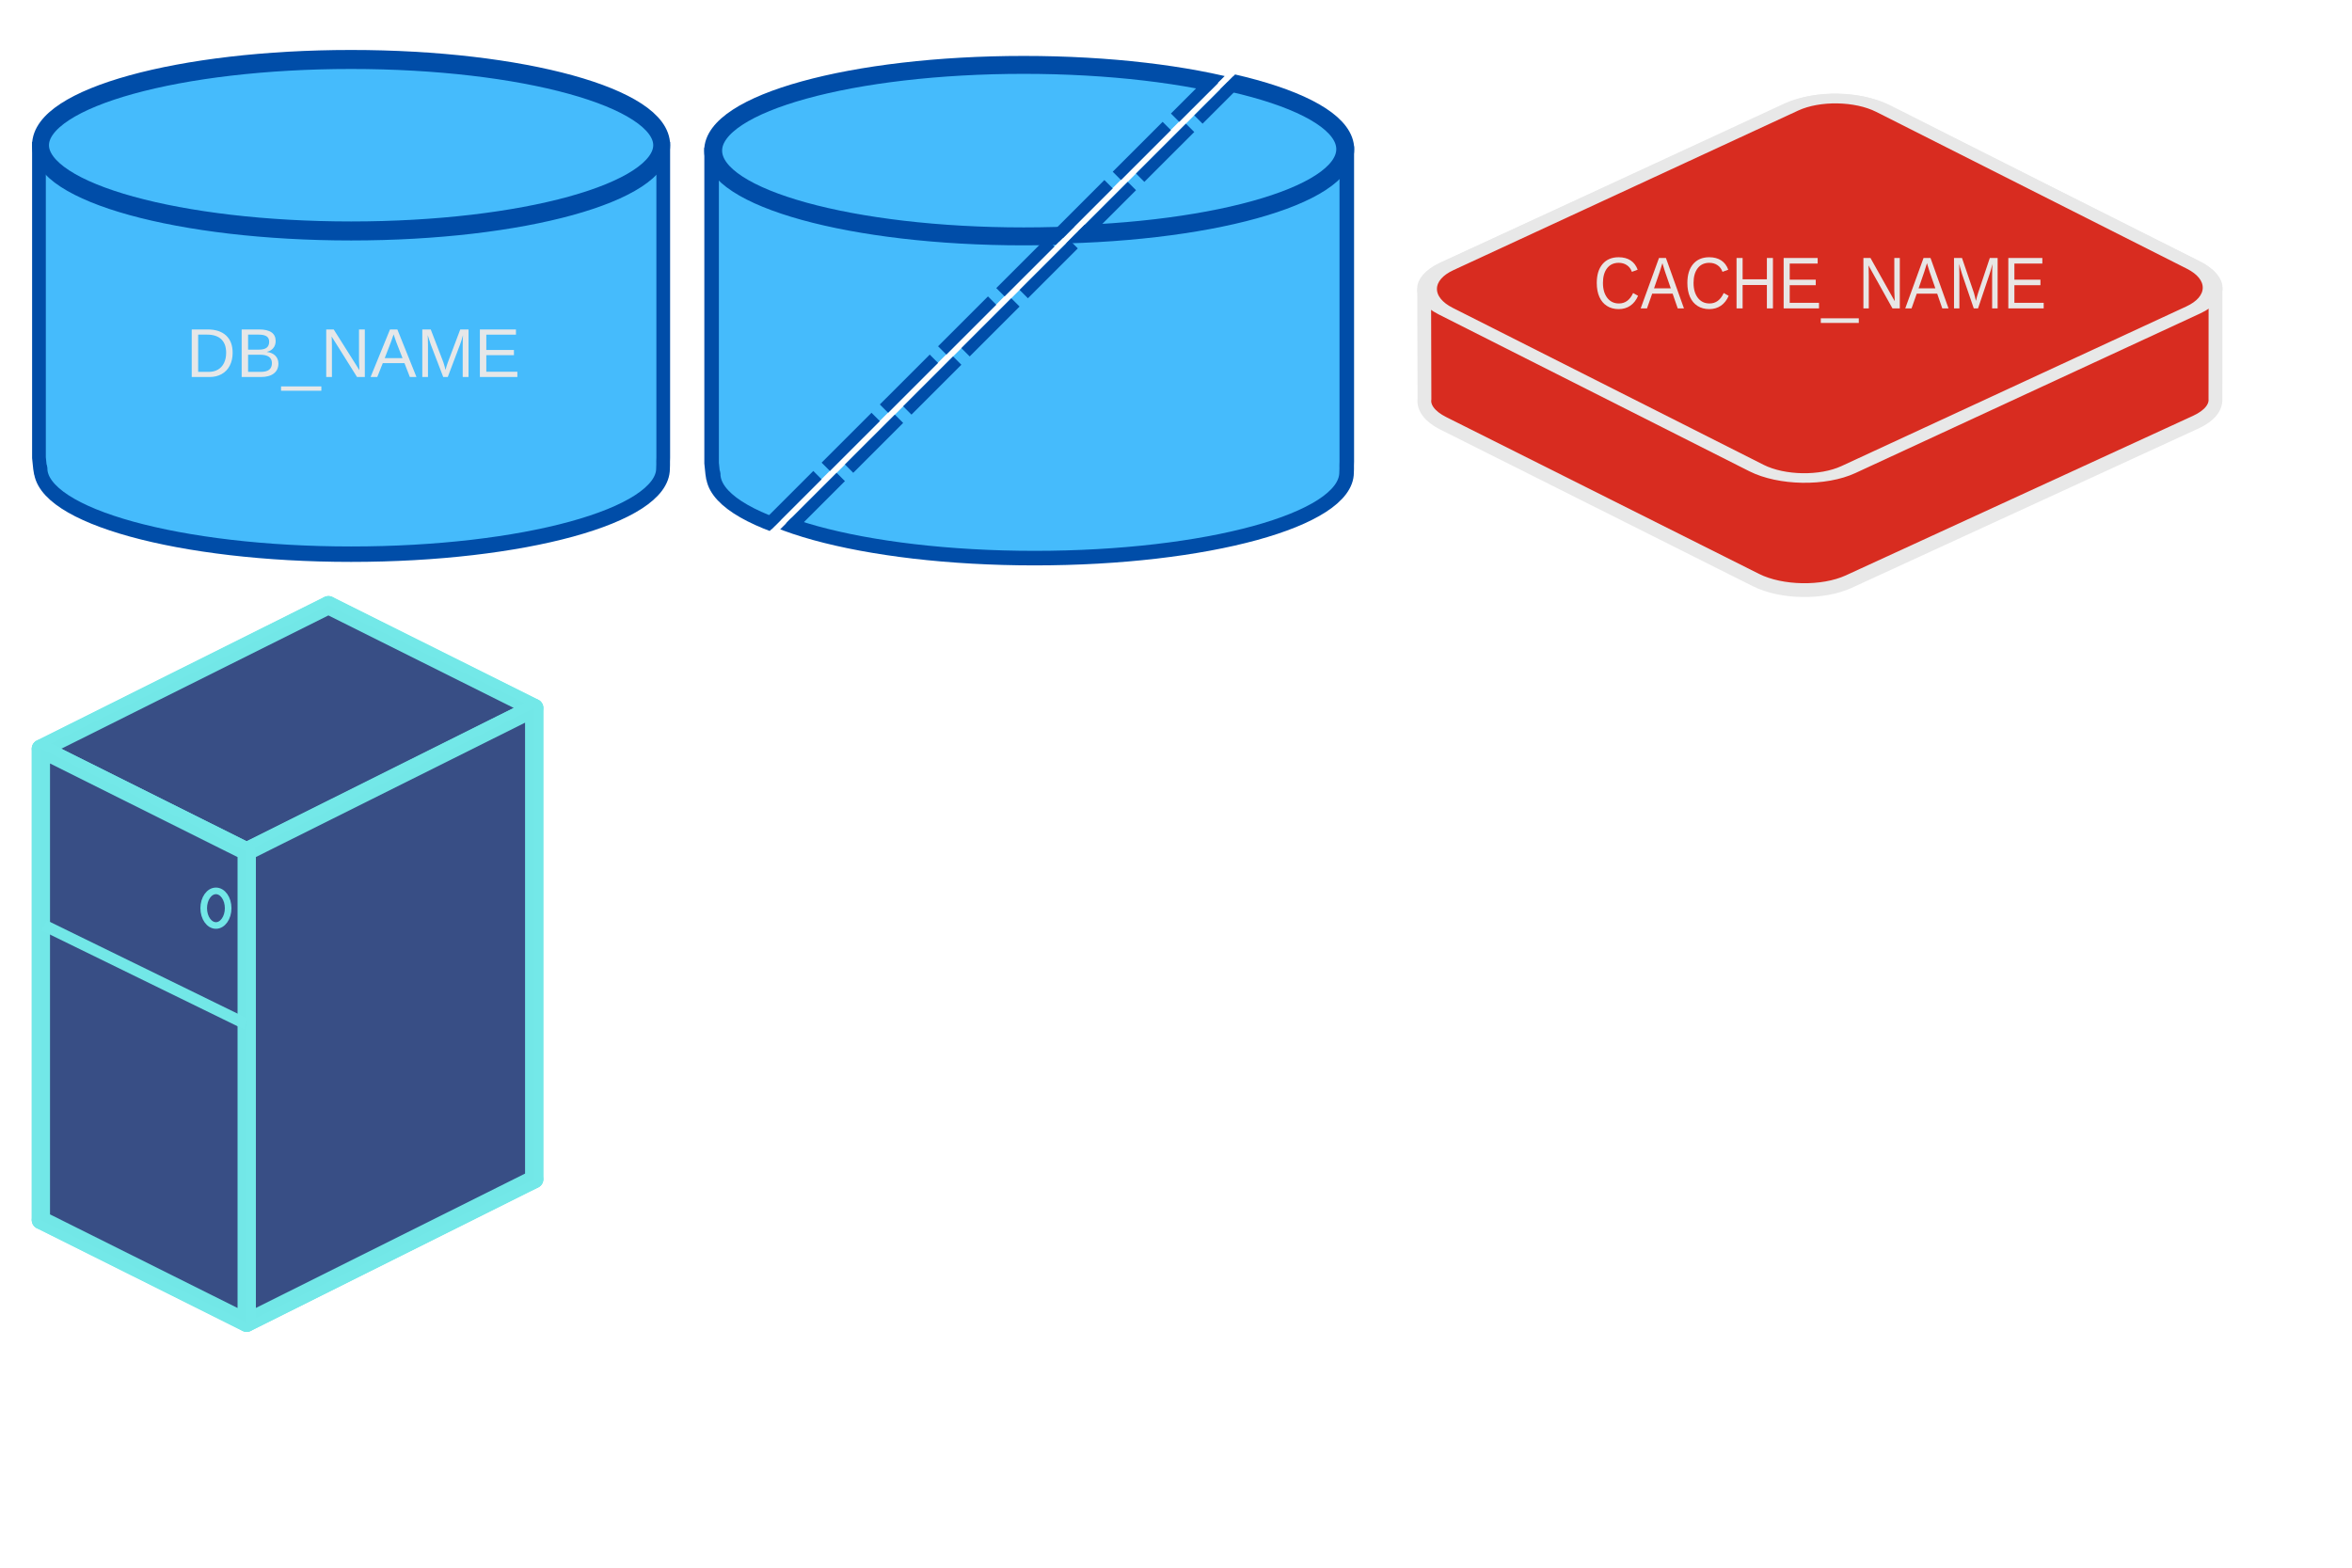
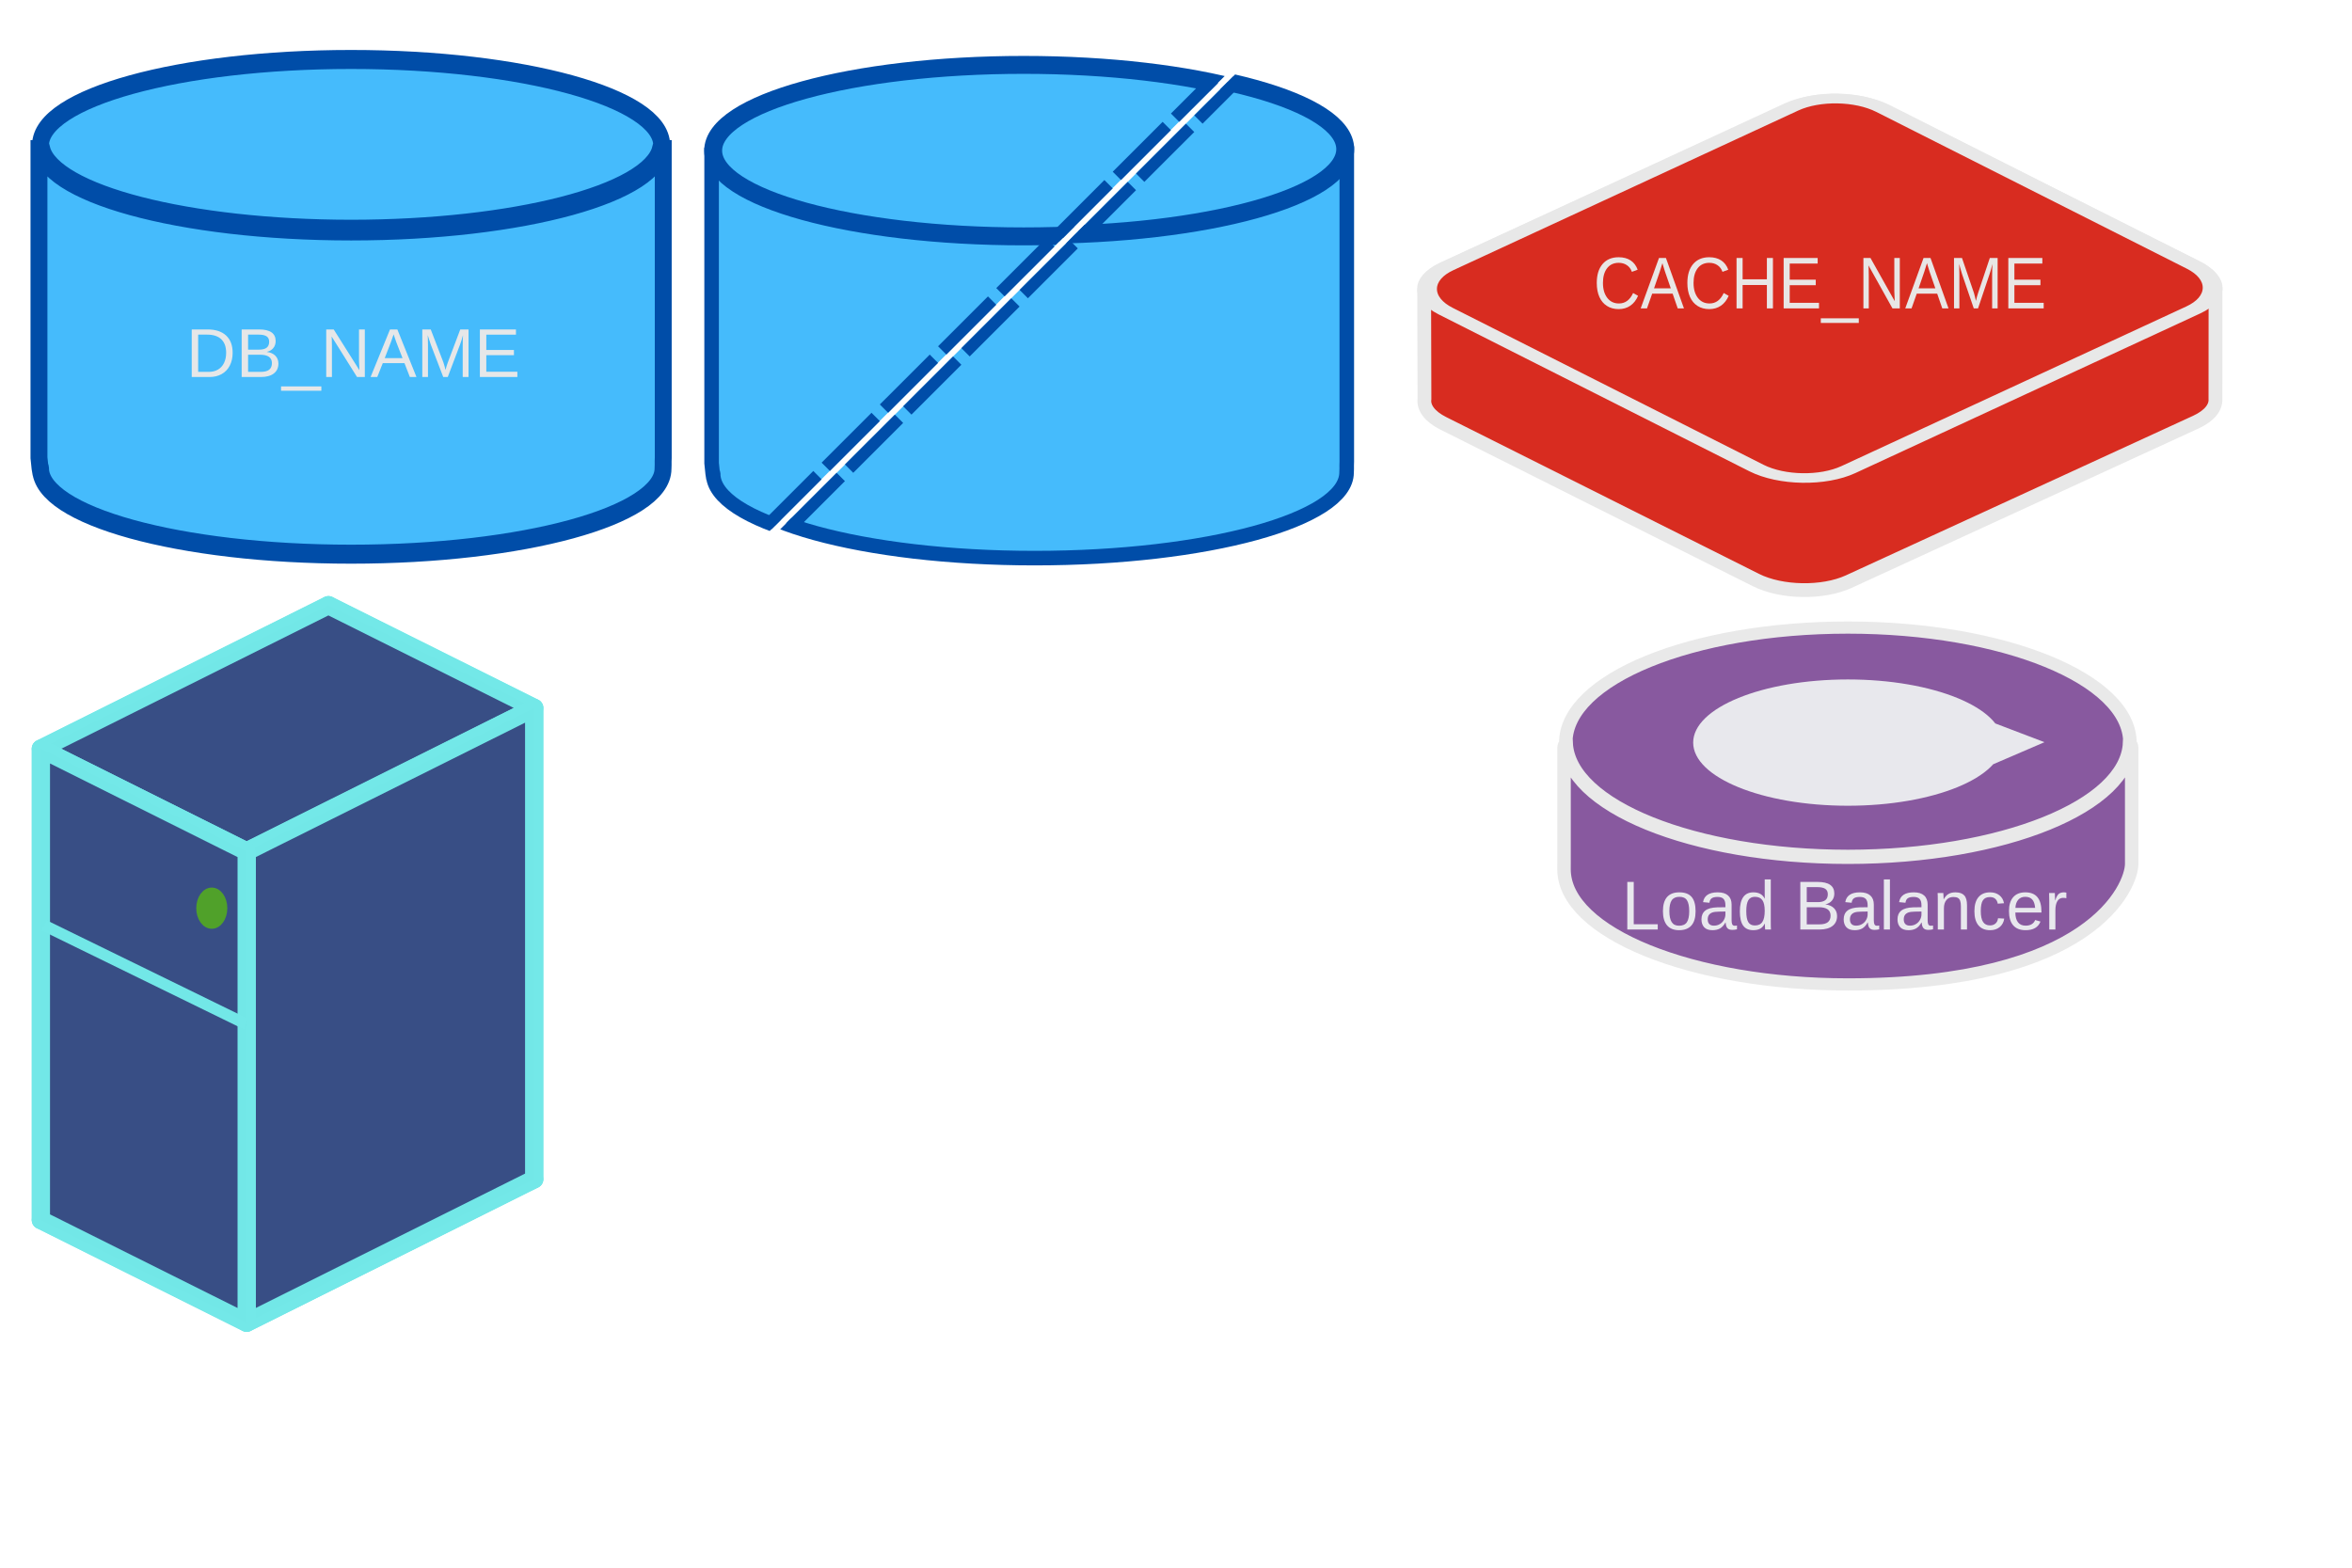
<svg xmlns="http://www.w3.org/2000/svg" width="600mm" height="400mm" viewBox="0 0 600 400" version="1.1" id="svg1" xml:space="preserve">
  <defs id="defs1">
    <clipPath clipPathUnits="userSpaceOnUse" id="clipPath5">
      <rect style="fill:#e8e8e8;fill-opacity:0.602;stroke:none;stroke-width:1.443;stroke-dasharray:none;stroke-opacity:1" id="rect5" width="190.359" height="249.565" x="271.742" y="-244.581" transform="rotate(44.998)" />
    </clipPath>
    <clipPath clipPathUnits="userSpaceOnUse" id="clipPath6">
      <rect style="fill:#3be8e8;fill-opacity:0.618;stroke:none;stroke-width:1.443;stroke-dasharray:none;stroke-opacity:1" id="rect6" width="190.359" height="249.565" x="-280.263" y="-20.692" transform="rotate(-135.002)" />
    </clipPath>
    <clipPath clipPathUnits="userSpaceOnUse" id="clipPath7">
      <rect style="fill:#3be8e8;fill-opacity:0.618;stroke:none;stroke-width:1.443;stroke-dasharray:none;stroke-opacity:1" id="rect7" width="190.359" height="249.565" x="-470.512" y="-21.906" transform="rotate(-135.002)" />
    </clipPath>
  </defs>
  <g id="layer1">
    <g id="g1" style="fill:#43bbfc;fill-opacity:0.985;stroke:#004da8;stroke-opacity:1" transform="matrix(0.7228774,0,0,0.8125708,13.66409,-21.43397)">
-       <path id="rect1" style="fill:#43bbfc;fill-opacity:0.985;stroke:#004da8;stroke-width:4.845;stroke-opacity:1" d="m -5.153,73.359 v 96.74 l 0.391,3.355 c 0.27,2.697 0.005,-1.176 0.159,0.017 -4.5e-5,14.87 49.071,26.924 109.604,26.924 60.533,5e-5 110.078,-12.013 110.078,-26.883 -0.001,-1.127 0.102,-1.275 0.04,-2.352 l 0.035,-1.061 V 73.359 H 214.132 A 109.604,26.924 0 0 1 105,98.365 109.604,26.924 0 0 1 -4.132,73.359 Z" />
-       <ellipse style="fill:#43bbfc;fill-opacity:0.985;stroke:#004da8;stroke-width:5.967;stroke-dasharray:none;stroke-opacity:1" id="path1" ry="26.924" rx="109.604" cy="71.976" cx="105" />
+       <path id="path1" style="stroke-width:5.967" d="M 214.604,71.976 A 109.604,26.924 0 0 1 105,98.9 109.604,26.924 0 0 1 -4.604,71.976 109.604,26.924 0 0 1 105,45.052 109.604,26.924 0 0 1 214.604,71.976 Z M -5.153,73.359 v 96.74 l 0.391,3.355 c 0.27,2.697 0.005,-1.176 0.159,0.017 -4.5e-5,14.87 49.071,26.924 109.604,26.924 60.533,5e-5 110.078,-12.013 110.078,-26.883 -0.001,-1.127 0.102,-1.275 0.04,-2.352 l 0.035,-1.061 V 73.359 H 214.132 A 109.604,26.924 0 0 1 105,98.365 109.604,26.924 0 0 1 -4.132,73.359 Z" />
      <text xml:space="preserve" style="font-style:normal;font-variant:normal;font-weight:normal;font-stretch:normal;font-size:17.639px;font-family:sans-serif;-inkscape-font-specification:'sans-serif, Normal';font-variant-ligatures:normal;font-variant-caps:normal;font-variant-numeric:normal;font-variant-east-asian:normal;fill:#e8e8e8;fill-opacity:0.985;stroke:none;stroke-width:1;stroke-dasharray:none;stroke-opacity:1" x="257.89" y="218.134" id="text1" transform="matrix(1.38336,0,0,1.230662,-310.0081,-123.6891)">
        <tspan id="tspan1" style="font-style:normal;font-variant:normal;font-weight:normal;font-stretch:normal;font-size:17.639px;font-family:Arial;-inkscape-font-specification:'Arial, Normal';font-variant-ligatures:normal;font-variant-caps:normal;font-variant-numeric:normal;font-variant-east-asian:normal;fill:#e8e8e8;fill-opacity:0.985;stroke:none;stroke-width:1;stroke-dasharray:none;stroke-opacity:1" x="257.89" y="218.134">DB_NAME</tspan>
      </text>
    </g>
    <g id="g9" transform="translate(111.69,-147.7474)">
      <g id="g8" transform="translate(-147.7474,109.0516)">
        <g id="g4" transform="translate(12.64123)" clip-path="url(#clipPath7)">
          <path id="rect1-9" style="fill:#43bbfc;fill-opacity:0.985;stroke:#004da8;stroke-width:3.713;stroke-opacity:1" d="m 207.732,77.876 v 78.608 l 0.282,2.726 c 0.195,2.191 0.003,-0.956 0.115,0.014 -3e-5,12.083 35.472,21.878 79.23,21.878 43.758,4e-5 79.573,-9.761 79.573,-21.844 -7.2e-4,-0.916 0.073,-1.036 0.029,-1.911 l 0.025,-0.862 V 77.876 h -0.738 A 79.23,21.878 0 0 1 287.359,98.195 79.23,21.878 0 0 1 208.47,77.876 Z" />
          <ellipse style="fill:#43bbfc;fill-opacity:0.985;stroke:#004da8;stroke-width:4.573;stroke-dasharray:none;stroke-opacity:1" id="path1-7" ry="21.878" rx="79.23" cy="76.752" cx="287.359" />
        </g>
        <path style="fill:#3be8e8;fill-opacity:0.618;stroke:#004da8;stroke-width:3;stroke-dasharray:18, 3;stroke-dashoffset:0;stroke-opacity:1" d="M 237.81,173.121 351.676,59.297" id="path7-4" />
      </g>
      <g id="g7">
        <g id="g4-0" transform="translate(-137.8895,109.4304)" clip-path="url(#clipPath6)">
          <path id="rect1-9-6" style="fill:#43bbfc;fill-opacity:0.985;stroke:#004da8;stroke-width:3.713;stroke-opacity:1" d="m 207.732,77.876 v 78.608 l 0.282,2.726 c 0.195,2.191 0.003,-0.956 0.115,0.014 -3e-5,12.083 35.472,21.878 79.23,21.878 43.758,4e-5 79.573,-9.761 79.573,-21.844 -7.2e-4,-0.916 0.073,-1.036 0.029,-1.911 l 0.025,-0.862 V 77.876 h -0.738 A 79.23,21.878 0 0 1 287.359,98.195 79.23,21.878 0 0 1 208.47,77.876 Z" />
          <ellipse style="fill:#43bbfc;fill-opacity:0.985;stroke:#004da8;stroke-width:4.573;stroke-dasharray:none;stroke-opacity:1" id="path1-7-0" ry="21.878" rx="79.23" cy="76.752" cx="287.359" />
        </g>
        <path style="fill:#3be8e8;fill-opacity:0.618;stroke:#004da8;stroke-width:3;stroke-dasharray:18, 3;stroke-dashoffset:0;stroke-opacity:1" d="M 84.114,281.701 197.981,167.877" id="path7" />
      </g>
    </g>
    <g id="g18" transform="matrix(0.8206473,0,0,0.8206473,42.04314,-187.5231)">
      <path id="rect11-1" style="fill:#d82c20;fill-opacity:1;stroke:#e8e8e8;stroke-width:4.29;stroke-dasharray:none;stroke-dashoffset:0;stroke-opacity:1" d="m 519.998,259.755 c -5.208,-0.088 -10.432,0.782 -14.455,2.631 L 397.609,311.995 c -3.91,1.797 -5.929,4.18 -6.079,6.609 l -0.054,0.366 0.092,33.576 c -0.351,2.672 1.565,5.431 5.806,7.557 l 97.253,48.758 c 7.916,3.969 20.767,4.187 28.814,0.489 l 107.934,-49.609 c 4.225,-1.942 6.238,-4.566 6.073,-7.194 l 0.026,-33.942 c 0.016,-2.485 -1.933,-5 -5.865,-6.972 L 534.356,262.875 c -3.958,-1.984 -9.15,-3.031 -14.358,-3.12 z" />
      <rect style="fill:#d82c20;fill-opacity:1;stroke:#e8e8e8;stroke-width:4.828;stroke-dasharray:none;stroke-dashoffset:0;stroke-opacity:1" id="rect11" width="139.971" height="149.884" x="573.894" y="-8.518" rx="15.895" transform="matrix(0.8926411,0.450768,-0.9074696,0.4201179,0,0)" />
      <text xml:space="preserve" style="font-style:normal;font-variant:normal;font-weight:normal;font-stretch:normal;font-size:13.519px;font-family:sans-serif;-inkscape-font-specification:'sans-serif, Normal';font-variant-ligatures:normal;font-variant-caps:normal;font-variant-numeric:normal;font-variant-east-asian:normal;fill:#e8e8e8;fill-opacity:0.985;stroke:none;stroke-width:0.766;stroke-dasharray:none;stroke-opacity:1" x="430.982" y="74.217" id="text1-7" transform="matrix(1.149331,0,0,1.291938,-51.23168,228.5063)">
        <tspan id="tspan1-6" style="font-style:normal;font-variant:normal;font-weight:normal;font-stretch:normal;font-size:17.639px;font-family:Arial;-inkscape-font-specification:'Arial, Normal';font-variant-ligatures:normal;font-variant-caps:normal;font-variant-numeric:normal;font-variant-east-asian:normal;fill:#e8e8e8;fill-opacity:0.985;stroke:none;stroke-width:0.766;stroke-dasharray:none;stroke-opacity:1" x="430.982" y="74.217">CACHE_NAME</tspan>
      </text>
    </g>
    <g id="g36" transform="matrix(0.8206473,0,0,0.8206473,-81.45707,-187.5231)">
      <g id="g29" style="fill:#384e85;fill-opacity:1;stroke:#73e8e8;stroke-width:5.669;stroke-dasharray:none;stroke-dashoffset:0;stroke-opacity:0.989">
        <path id="path34" style="fill:#384e85;fill-opacity:1;fill-rule:evenodd;stroke:#73e8e8;stroke-linejoin:round;stroke-opacity:0.989" d="m 201.346,416.683 63.967,31.933 0,146.528 -63.967,-31.933 z" points="265.313,448.616 265.313,595.145 201.346,563.211 201.346,416.683 " />
        <path id="path29" style="fill:#384e85;fill-opacity:1;fill-rule:evenodd;stroke:#73e8e8;stroke-linejoin:round;stroke-opacity:0.989" d="m 111.971,461.301 0,146.528 89.375,-44.617 0,-146.528 z" points="111.971,607.829 201.346,563.211 201.346,416.683 111.971,461.301 " />
        <path id="path33" style="fill:#384e85;fill-opacity:1;fill-rule:evenodd;stroke:#73e8e8;stroke-linejoin:round;stroke-opacity:0.989" d="m 111.971,607.829 63.967,31.933 89.375,-44.617 -63.967,-31.933 z" points="175.938,639.762 265.313,595.145 201.346,563.211 111.971,607.829 " />
        <path id="path30" style="fill:#384e85;fill-opacity:1;fill-rule:evenodd;stroke:#73e8e8;stroke-linejoin:round;stroke-opacity:0.989" d="m 111.971,461.301 63.967,31.933 89.375,-44.617 -63.967,-31.933 z" points="175.938,493.234 265.313,448.616 201.346,416.683 111.971,461.301 " />
        <path id="path32" style="fill:#384e85;fill-opacity:1;fill-rule:evenodd;stroke:#73e8e8;stroke-linejoin:round;stroke-opacity:0.989" d="m 175.938,493.234 0,146.528 89.375,-44.617 0,-146.528 z" points="175.938,639.762 265.313,595.145 265.313,448.616 175.938,493.234 " />
        <path id="path31" style="fill:#384e85;fill-opacity:1;fill-rule:evenodd;stroke:#73e8e8;stroke-linejoin:round;stroke-opacity:0.989" d="m 111.971,461.301 63.967,31.933 0,146.528 -63.967,-31.933 z" points="175.938,493.234 175.938,639.762 111.971,607.829 111.971,461.301 " />
      </g>
-       <ellipse style="fill:#384e85;fill-opacity:1;stroke:#73e8e8;stroke-width:2.059;stroke-dasharray:none;stroke-dashoffset:0;stroke-opacity:0.989" id="path35" cx="166.385" cy="510.875" rx="3.799" ry="5.378" />
+       <ellipse style="fill:#50a12a;fill-opacity:1;stroke:#50a12a;stroke-width:2.059;stroke-dasharray:none;stroke-dashoffset:0;stroke-opacity:1" id="path35" cx="165.095" cy="510.875" rx="3.799" ry="5.378" />
      <path style="fill:#a44e85;fill-opacity:1;stroke:#73e8e8;stroke-width:3.534;stroke-dasharray:none;stroke-dashoffset:0;stroke-opacity:0.989" d="m 112.979,516.22 62.787,30.703" id="path36" />
+     </g>
+     <g id="g3-0" transform="matrix(1.200007,0,0,1.085188,-83.92831,-82.19042)">
+       <path id="path2-5" style="fill:#88599f;fill-opacity:1;stroke:#e9e9e9;stroke-width:2.863;stroke-opacity:1" d="m 522.728,250.369 a 59.964,27.073 0 0 1 -59.964,27.073 59.964,27.073 0 0 1 -59.964,-27.073 59.964,27.073 0 0 1 59.964,-27.073 59.964,27.073 0 0 1 59.964,27.073 z m -0.07,0.015 a 59.964,27.073 0 0 1 -59.892,26.579 59.964,27.073 0 0 1 -59.892,-26.579 c -0.268,0.309 -0.445,0.7 -0.445,1.143 v 27.332 l -0.004,1.264 c 3.6e-4,14.952 27.225,27.073 60.342,27.073 51.949,0 60.337,-23.13 60.337,-28.337 V 251.528 c 0,-0.443 -0.178,-0.835 -0.446,-1.144 z" />
+       <path id="path3" style="fill:#e8e8ed;stroke-width:2.9" d="m 489.729,224.778 -16.489,0.433 7.869,-14.496 z m -8.496,-5.15 a 19.119,32.883 0 0 1 19.119,32.883 19.119,32.883 0 0 1 -19.119,32.883 19.119,32.883 0 0 1 -19.119,-32.883 19.119,32.883 0 0 1 19.119,-32.883 z" transform="matrix(0,0.7765193,-1,0,715.2764,-123.3468)" />
+       <text xml:space="preserve" style="font-size:17.639px;font-family:Arial;-inkscape-font-specification:'Arial, Normal';direction:ltr;fill:#e8e8ed;fill-opacity:1;stroke:none;stroke-width:2.9;stroke-opacity:1" x="413.676" y="237.168" id="text3" transform="matrix(0.8333283,0,0,0.921499,69.93984,75.73839)">
+         <tspan id="tspan3" style="direction:ltr;stroke:none;stroke-width:2.9" x="413.676" y="237.168">Load Balancer</tspan>
+       </text>
    </g>
  </g>
</svg>
